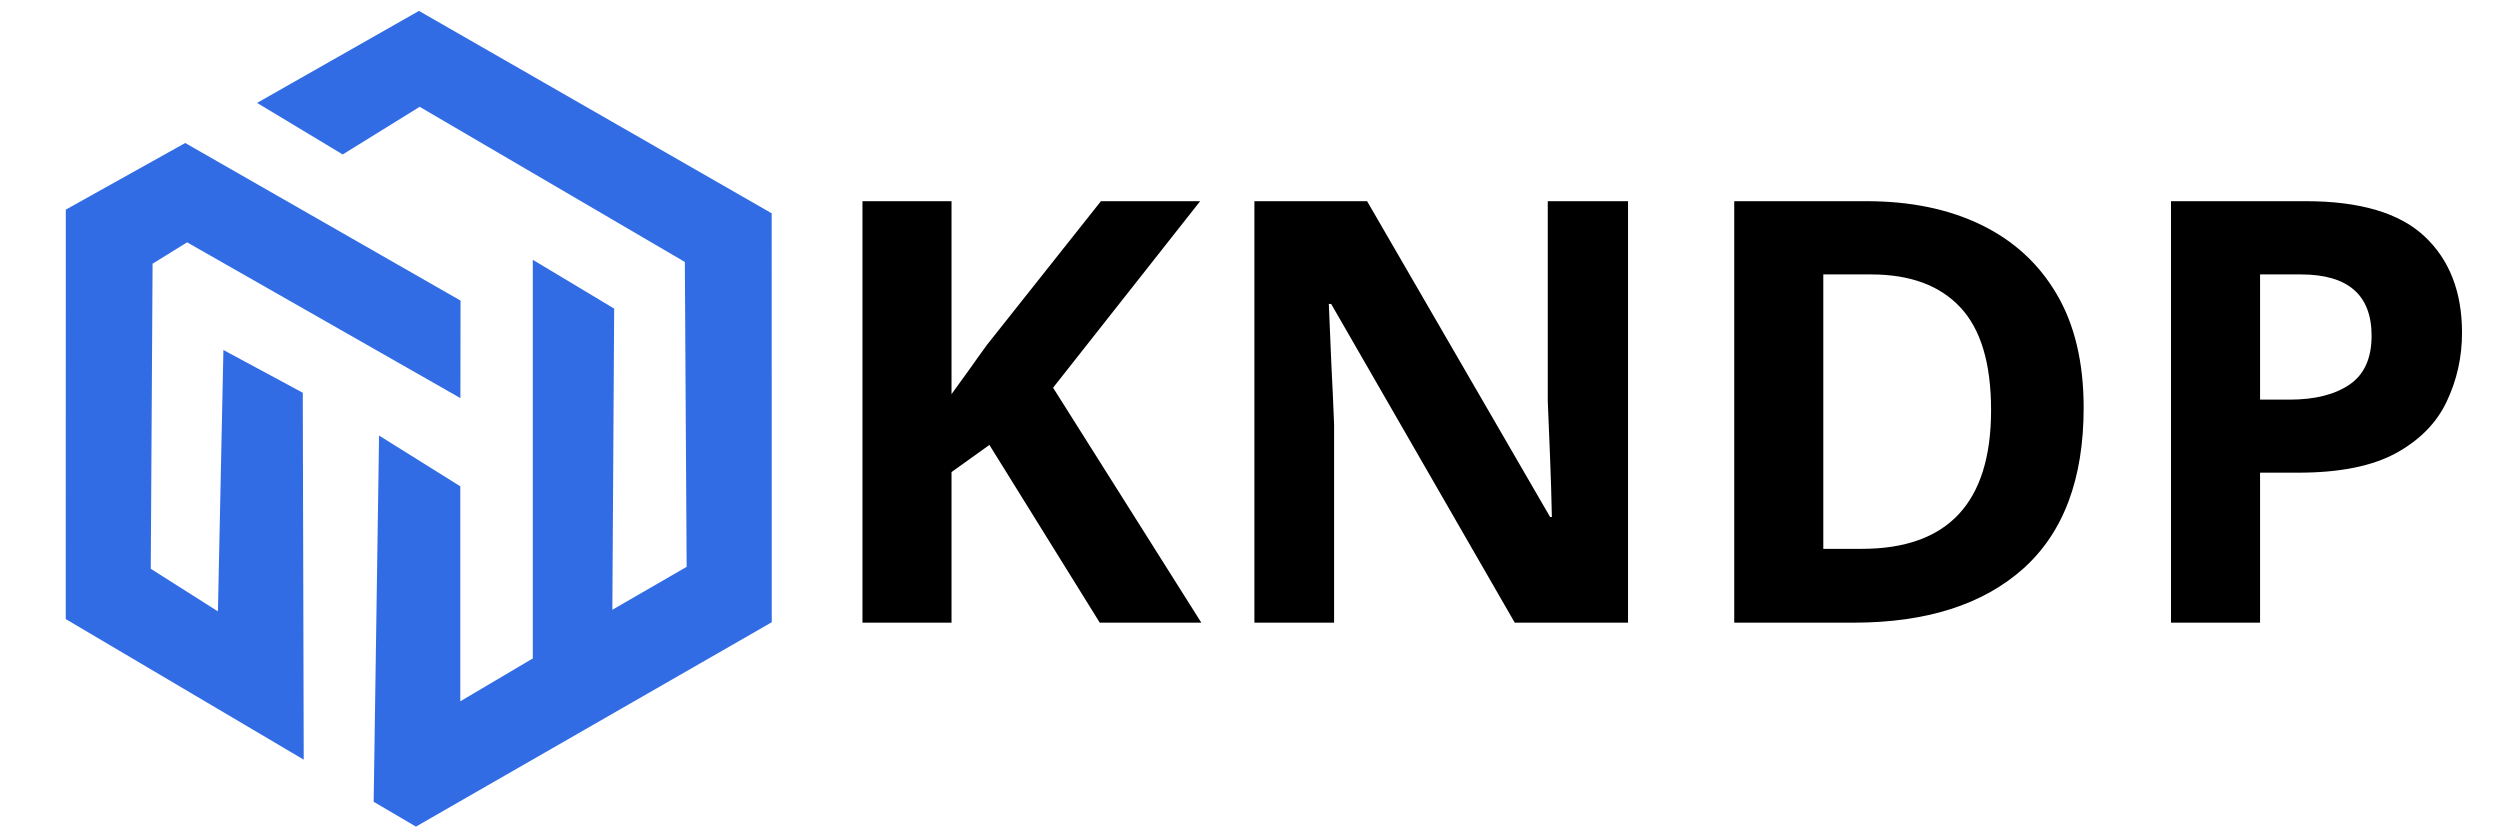
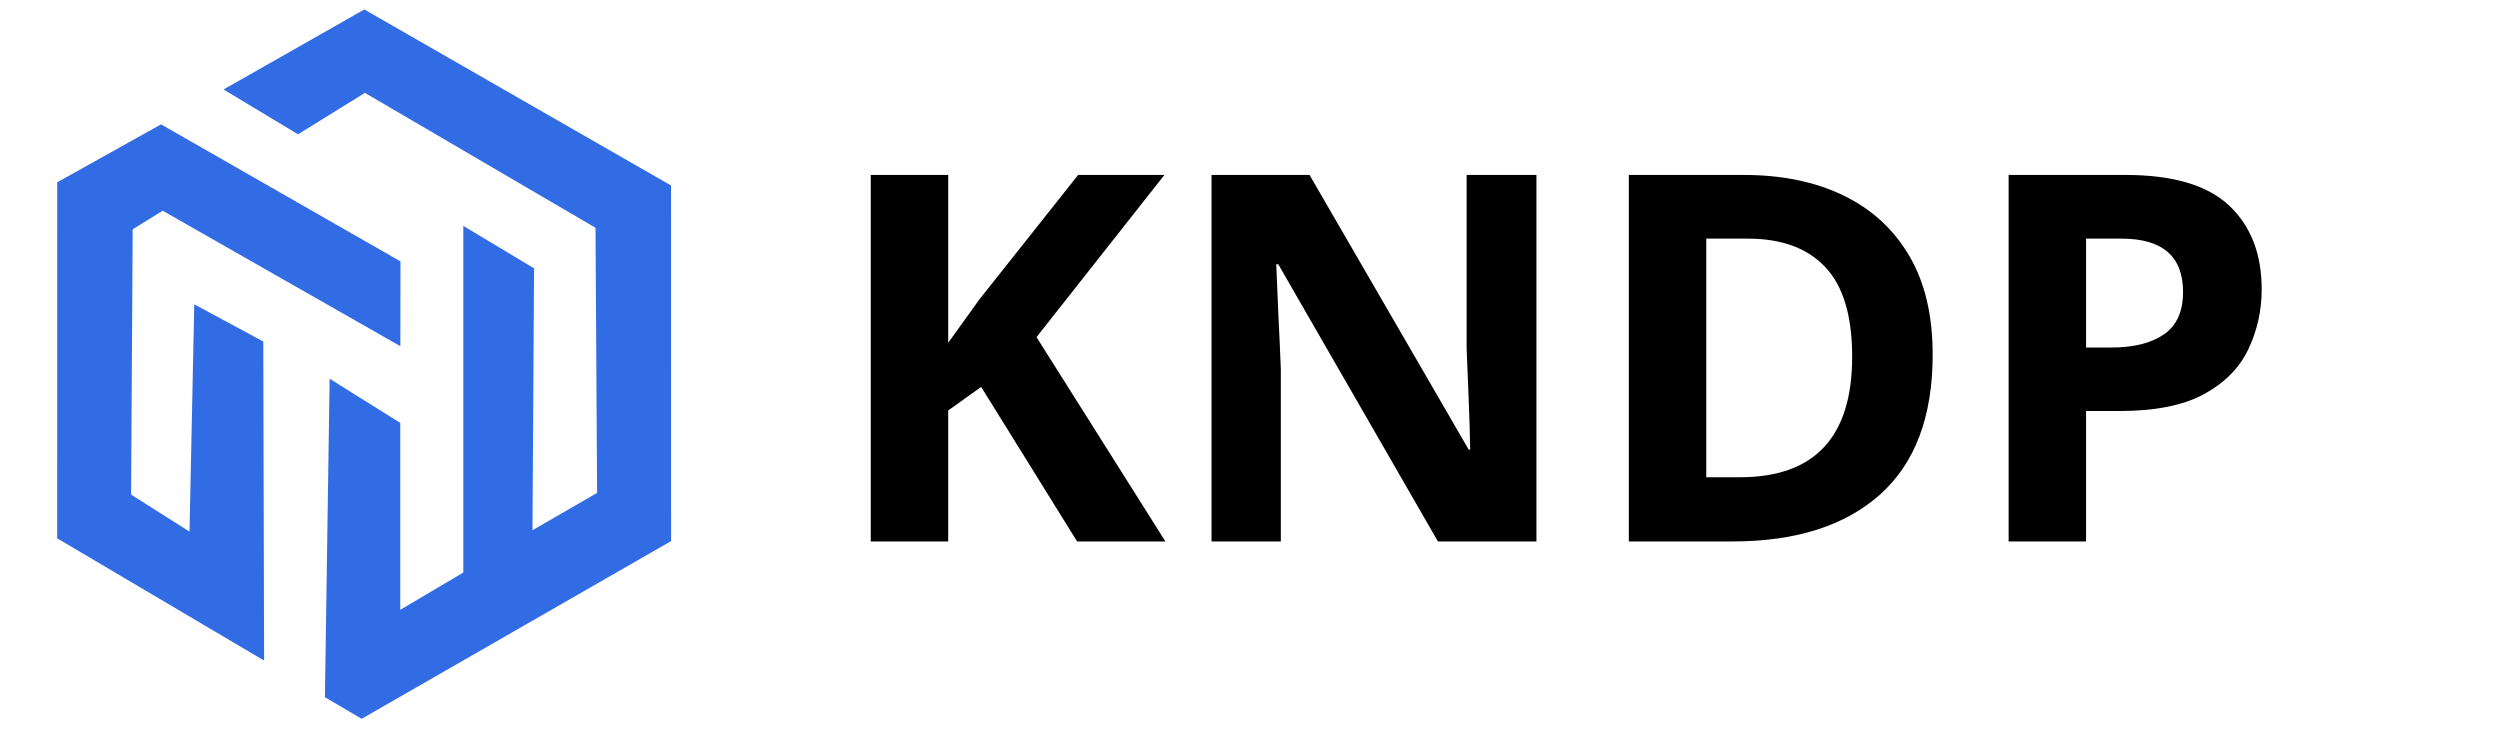
- <svg xmlns="http://www.w3.org/2000/svg" width="200mm" height="67mm" viewBox="0 0 200 67" version="1.1" id="svg5" xml:space="preserve">
+ <svg xmlns="http://www.w3.org/2000/svg" width="230mm" height="67mm" viewBox="0 0 230 67" version="1.1" id="svg5" xml:space="preserve">
  <defs id="defs2" />
  <g id="layer1">
    <g id="g237" transform="translate(-36.10381,-60.83158)">
      <g id="g398" transform="translate(5.260748,0.871821)">
-         <text xml:space="preserve" style="font-style:normal;font-variant:normal;font-weight:bold;font-stretch:normal;font-size:47.219px;line-height:1.25;font-family:Ubuntu;-inkscape-font-specification:'Ubuntu, Bold';font-variant-ligatures:normal;font-variant-caps:normal;font-variant-numeric:normal;font-variant-east-asian:normal;stroke-width:2.361" x="95.589" y="109.773" id="text369">
-           <tspan id="tspan367" style="font-style:normal;font-variant:normal;font-weight:bold;font-stretch:normal;font-size:47.219px;font-family:Ubuntu;-inkscape-font-specification:'Ubuntu, Bold';font-variant-ligatures:normal;font-variant-caps:normal;font-variant-numeric:normal;font-variant-east-asian:normal;stroke-width:2.361" x="95.589" y="109.773">KNDP</tspan>
+         <text xml:space="preserve" style="font-style:normal;font-variant:normal;font-weight:bold;font-stretch:normal;font-size:47.219px;line-height:1.25;font-family:Ubuntu;-inkscape-font-specification:'Ubuntu, Bold';font-variant-ligatures:normal;font-variant-caps:normal;font-variant-numeric:normal;font-variant-east-asian:normal;stroke-width:2.361" x="106.702" y="109.773" id="text369">
+           <tspan id="tspan367" style="font-style:normal;font-variant:normal;font-weight:bold;font-stretch:normal;font-size:47.219px;font-family:Ubuntu;-inkscape-font-specification:'Ubuntu, Bold';font-variant-ligatures:normal;font-variant-caps:normal;font-variant-numeric:normal;font-variant-east-asian:normal;stroke-width:2.361" x="106.702" y="109.773">KNDP</tspan>
        </text>
        <path style="fill:#326ce5;fill-opacity:1;stroke:#326ce5;stroke-width:0.647px;stroke-linecap:butt;stroke-linejoin:miter;stroke-opacity:1" d="m 64.359,61.204 27.896,16.008 0.004,32.341 -28.138,16.161 -3.059,-1.795 0.421,-28.537 5.861,3.663 v 17.584 l 6.447,-3.81 V 81.315 l 5.861,3.517 -0.147,24.471 6.594,-3.81 -0.147,-24.764 -21.54,-12.602 -6.154,3.81 -6.209,-3.737 z" id="path496" />
        <path style="fill:#326ce5;fill-opacity:1;stroke:#326ce5;stroke-width:0.647px;stroke-linecap:butt;stroke-linejoin:miter;stroke-opacity:1" d="m 36.431,76.919 9.227,-5.147 21.704,12.422 -0.009,7.059 -21.549,-12.283 -3.077,1.905 -0.147,24.764 6.008,3.81 0.44,-20.954 5.715,3.077 0.073,28.592 -18.39,-10.862 z" id="path498" />
      </g>
    </g>
  </g>
</svg>
